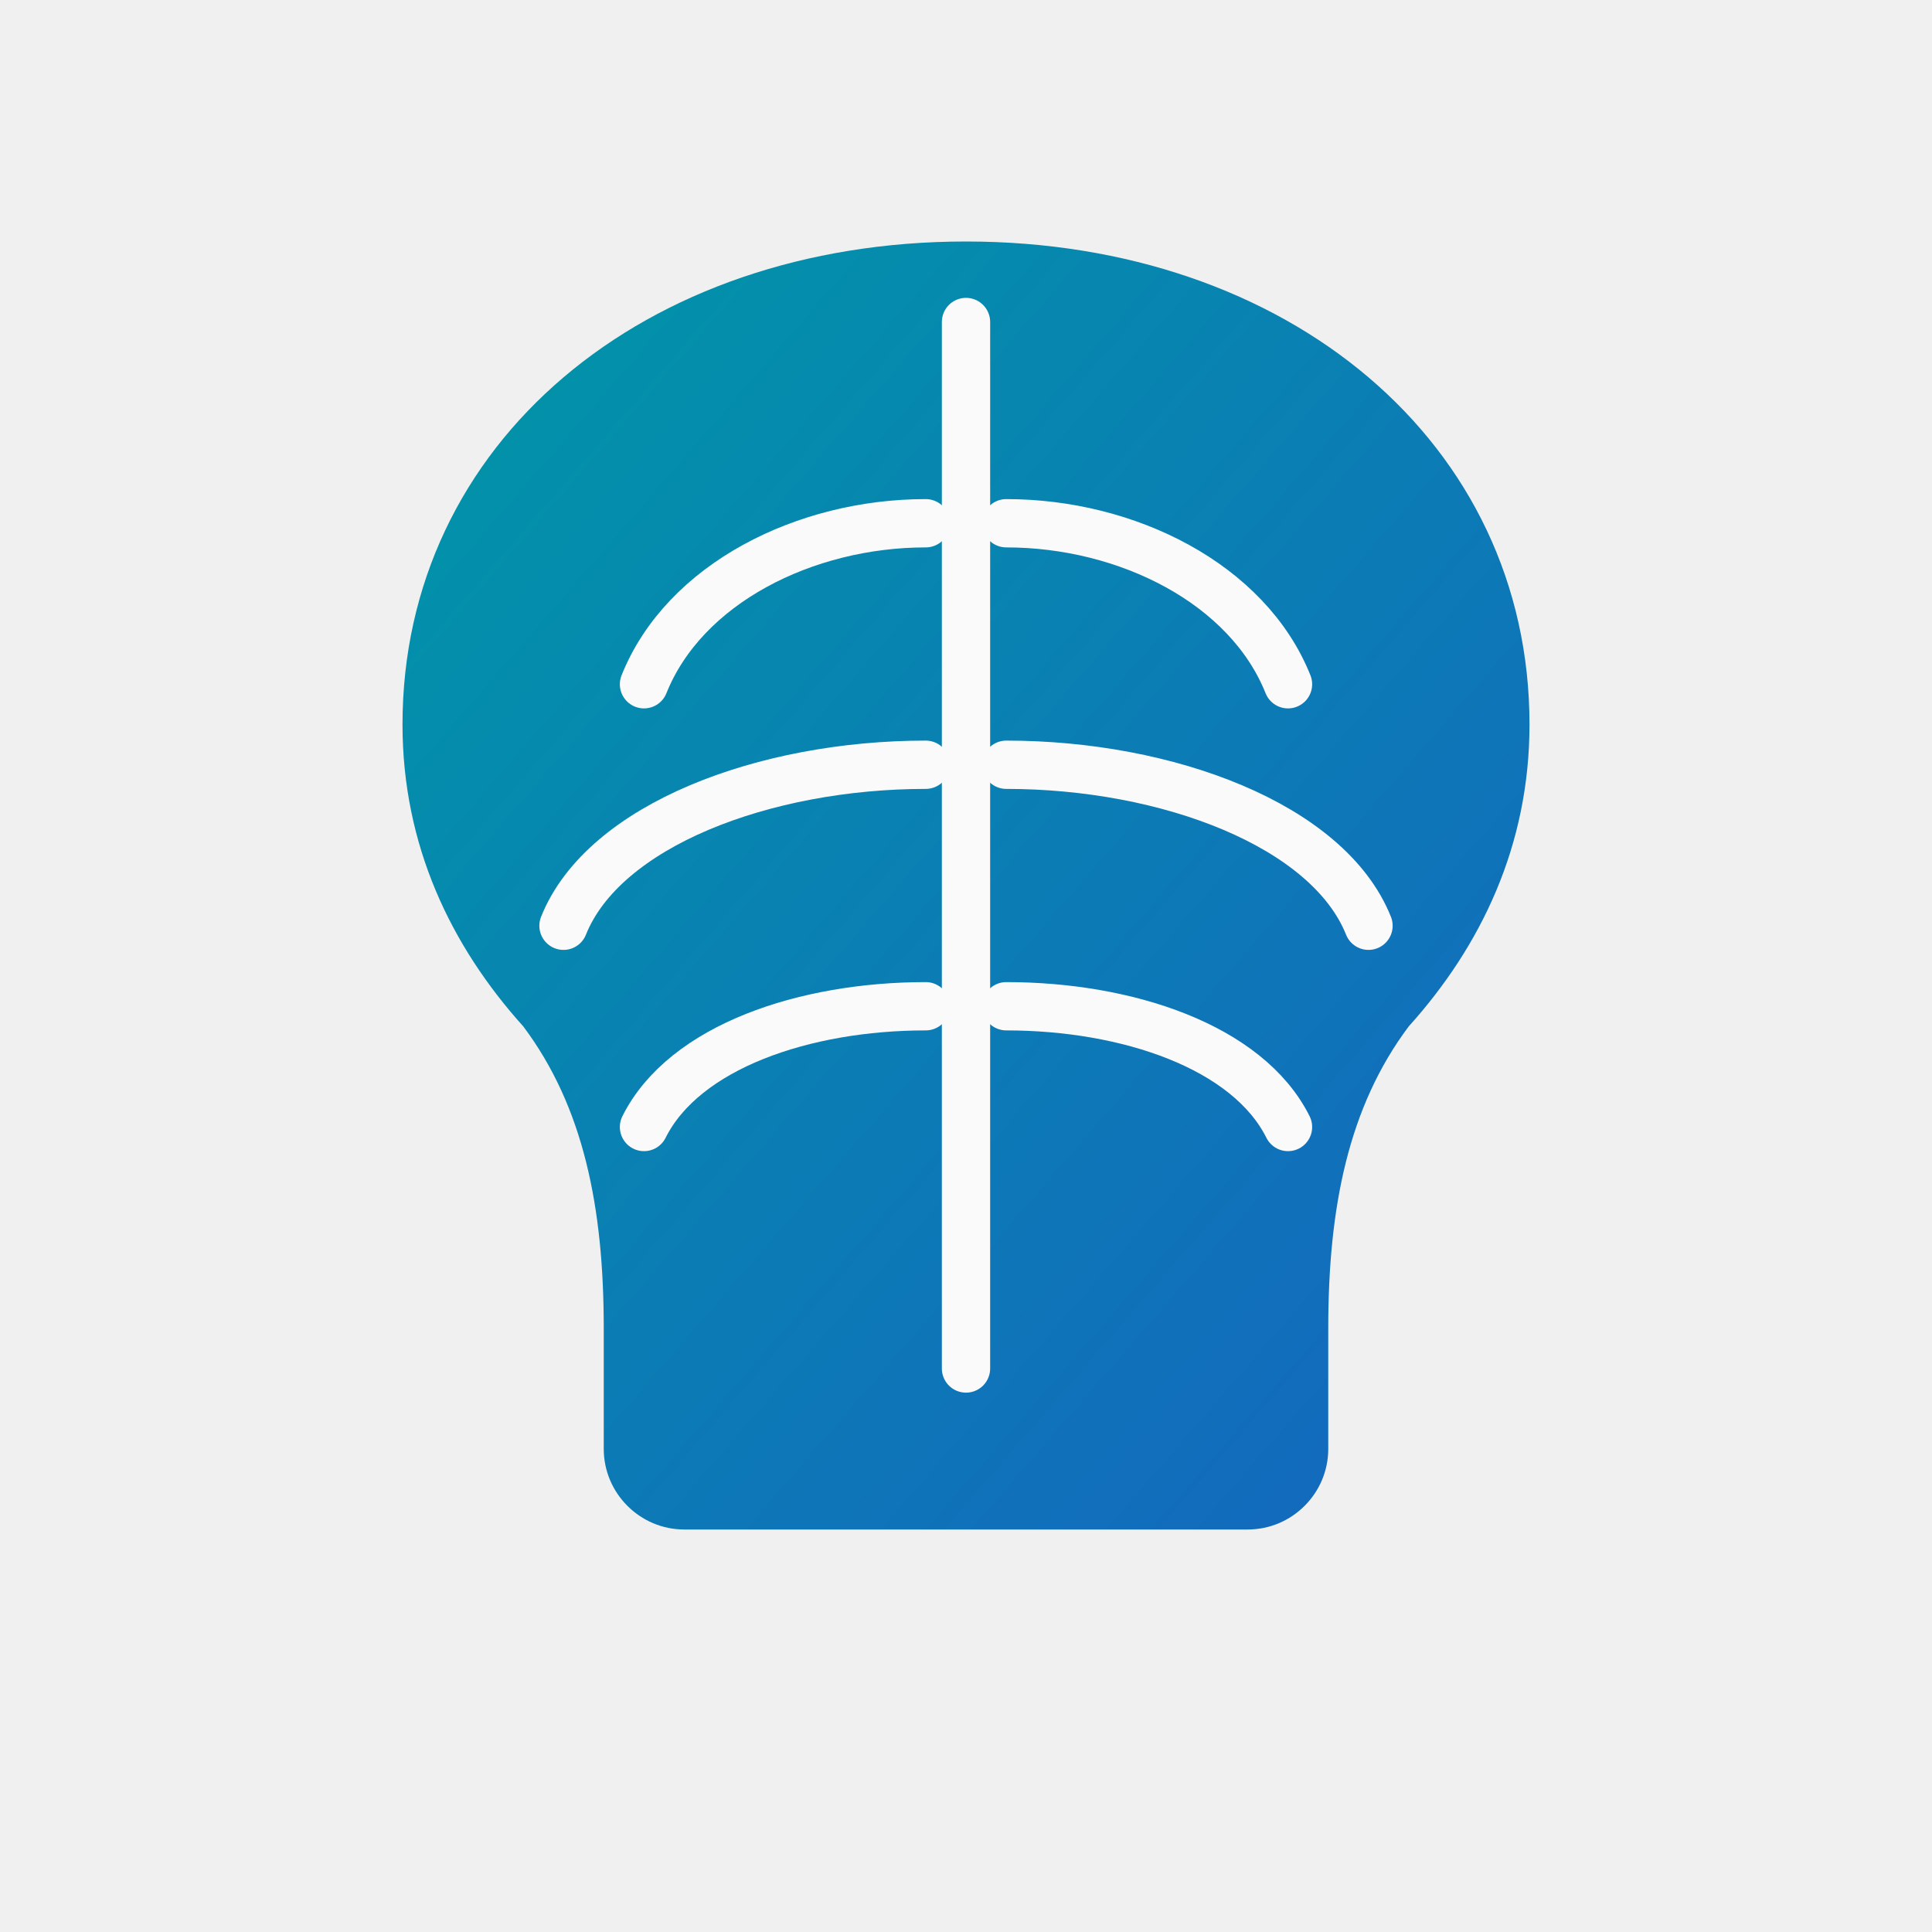
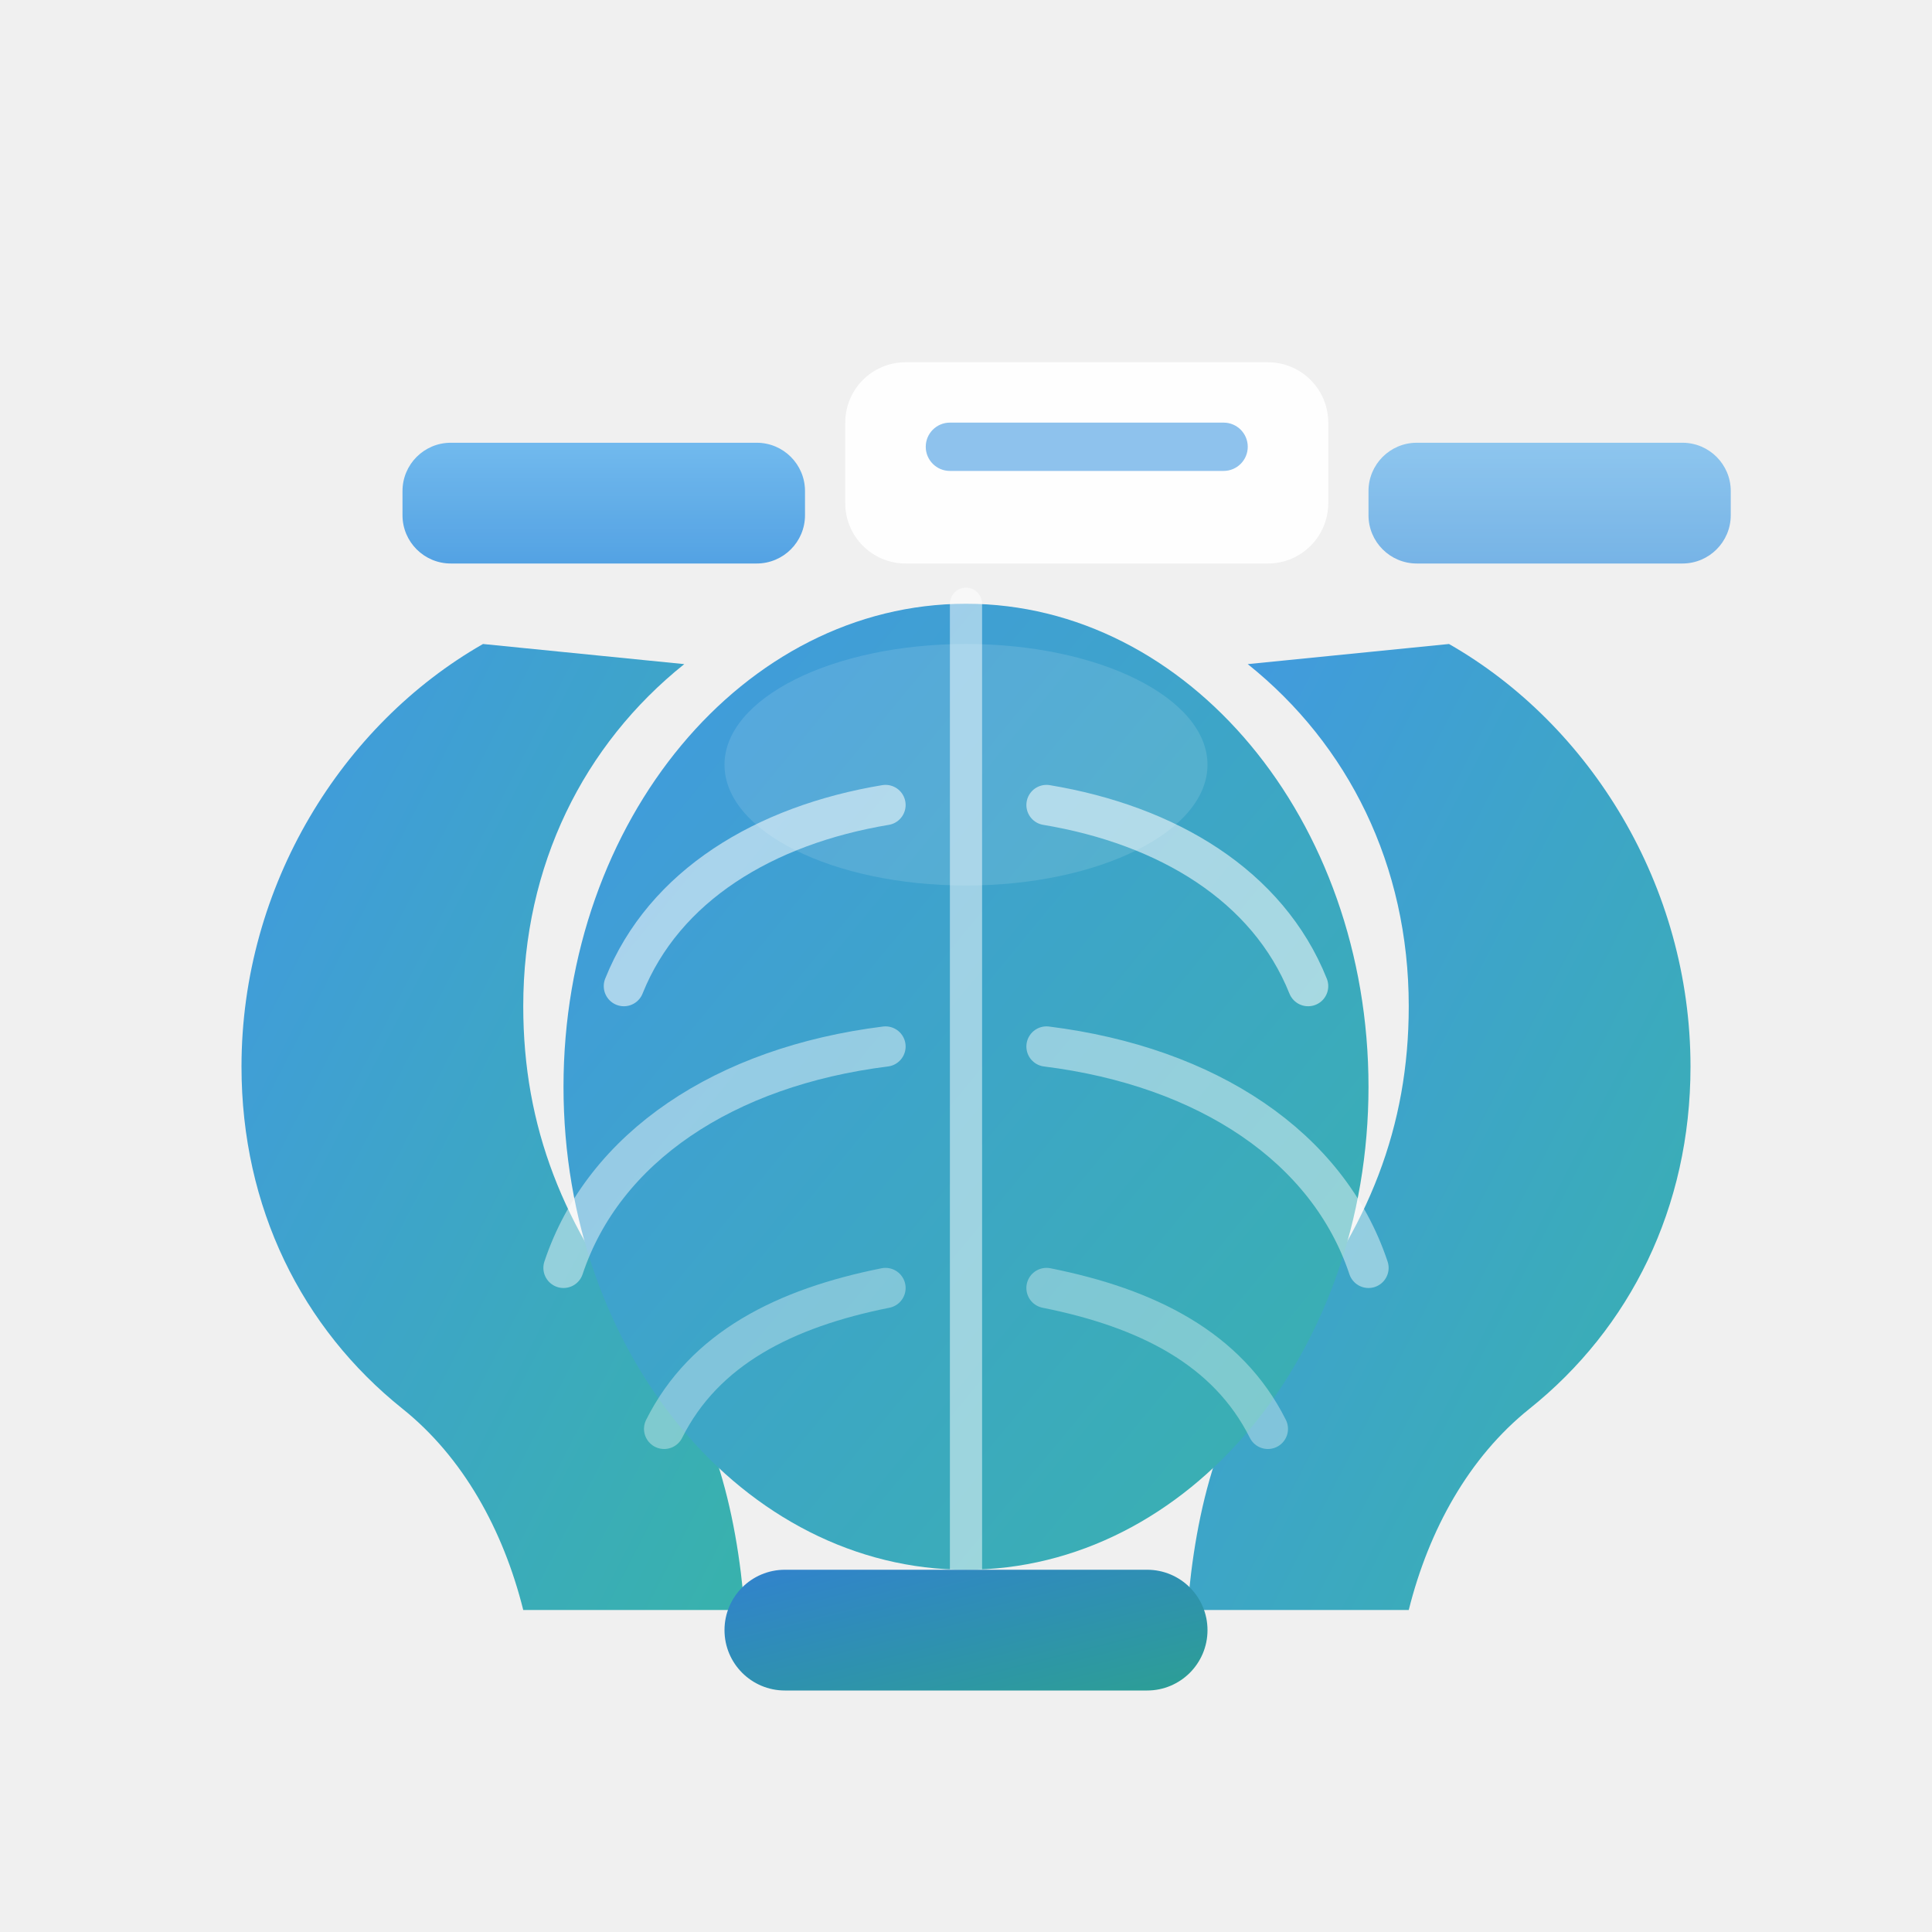
<svg xmlns="http://www.w3.org/2000/svg" viewBox="0 0 48 48" width="48" height="48">
  <defs>
-     <linearGradient id="bg" x1="0%" y1="0%" x2="100%" y2="100%">
-       <stop offset="0%" stop-color="#0097a7" />
-       <stop offset="100%" stop-color="#1565c0" />
+     <linearGradient id="brainGrad" x1="0%" y1="0%" x2="100%" y2="100%">
+       <stop offset="0%" stop-color="#4299e1" />
+       <stop offset="100%" stop-color="#38b2ac" />
+     </linearGradient>
+     <linearGradient id="tabGrad" x1="0%" y1="0%" x2="0%" y2="100%">
+       <stop offset="0%" stop-color="#63b3ed" />
+       <stop offset="100%" stop-color="#4299e1" />
+     </linearGradient>
+     <linearGradient id="brainDark" x1="0%" y1="0%" x2="100%" y2="100%">
+       <stop offset="0%" stop-color="#3182ce" />
+       <stop offset="100%" stop-color="#2c9f94" />
    </linearGradient>
  </defs>
-   <path d="M24 6C16 6 10 11 10 18c0 3 1.2 5.5 3 7.5C14.5 27.5 15 30 15 33v3c0 1.1.9 2 2 2h14c1.1 0 2-.9 2-2v-3c0-3 .5-5.5 2-7.5 1.8-2 3-4.5 3-7.5 0-7-6-12-14-12z" fill="url(#bg)" />
-   <path d="M24 8v26" stroke="#fafafa" stroke-width="1.2" stroke-linecap="round" fill="none" />
-   <path d="M23 13c-3 0-6 1.5-7 4" stroke="#fafafa" stroke-width="1.2" stroke-linecap="round" fill="none" />
-   <path d="M23 19c-4 0-8 1.5-9 4" stroke="#fafafa" stroke-width="1.2" stroke-linecap="round" fill="none" />
-   <path d="M23 25c-3 0-6 1-7 3" stroke="#fafafa" stroke-width="1.2" stroke-linecap="round" fill="none" />
-   <path d="M25 13c3 0 6 1.5 7 4" stroke="#fafafa" stroke-width="1.2" stroke-linecap="round" fill="none" />
-   <path d="M25 19c4 0 8 1.5 9 4" stroke="#fafafa" stroke-width="1.2" stroke-linecap="round" fill="none" />
-   <path d="M25 25c3 0 6 1 7 3" stroke="#fafafa" stroke-width="1.2" stroke-linecap="round" fill="none" />
-   <line x1="18" y1="38" x2="18" y2="42" stroke="url(#bg)" stroke-width="1.5" stroke-linecap="round" />
-   <line x1="24" y1="38" x2="24" y2="42" stroke="url(#bg)" stroke-width="1.5" stroke-linecap="round" />
-   <line x1="30" y1="38" x2="30" y2="42" stroke="url(#bg)" stroke-width="1.5" stroke-linecap="round" />
+   <path d="M10 14h8c1 0 1.5-.5 2-1.5l1-2c.5-1 1-1.5 2-1.5h0c-1 0-1.5.5-2 1.5l-1 2c-.5 1-1 1.5-2 1.5h-8z" fill="url(#tabGrad)" opacity="0.85" />
+   <rect x="10" y="11" width="10" height="3" rx="1.2" fill="url(#tabGrad)" opacity="0.9" />
+   <rect x="21" y="9" width="12" height="5" rx="1.5" fill="#fff" opacity="0.95" />
+   <rect x="23" y="10.5" width="8" height="1.2" rx="0.6" fill="#4299e1" opacity="0.6" />
+   <rect x="34" y="11" width="9" height="3" rx="1.2" fill="url(#tabGrad)" opacity="0.7" />
+   <path d="M12 16c-3.5 2-6 6-6 10.5 0 3.5 1.5 6.5 4 8.5 1.5 1.2 2.5 3 3 5h5.5c-.2-2.5-.8-5-2.5-7C14 30.5 13 28 13 25c0-3.5 1.5-6.5 4-8.5L12 16z" fill="url(#brainGrad)" />
+   <path d="M36 16c3.5 2 6 6 6 10.5 0 3.5-1.5 6.5-4 8.5-1.5 1.2-2.5 3-3 5h-5.5c.2-2.5.8-5 2.5-7C34 30.5 35 28 35 25c0-3.5-1.5-6.5-4-8.5L36 16z" fill="url(#brainGrad)" />
+   <ellipse cx="24" cy="27" rx="10" ry="12" fill="url(#brainGrad)" />
+   <path d="M24 15v26" stroke="#fff" stroke-width="0.8" stroke-linecap="round" fill="none" opacity="0.5" />
+   <path d="M22 20c-3 0.5-5.5 2-6.5 4.5" stroke="#fff" stroke-width="1" stroke-linecap="round" fill="none" opacity="0.55" />
+   <path d="M22 26c-4 0.5-7 2.5-8 5.5" stroke="#fff" stroke-width="1" stroke-linecap="round" fill="none" opacity="0.45" />
+   <path d="M22 32c-2.5 0.5-4.5 1.5-5.5 3.5" stroke="#fff" stroke-width="1" stroke-linecap="round" fill="none" opacity="0.35" />
+   <path d="M26 20c3 0.5 5.5 2 6.5 4.5" stroke="#fff" stroke-width="1" stroke-linecap="round" fill="none" opacity="0.55" />
+   <path d="M26 26c4 0.5 7 2.5 8 5.5" stroke="#fff" stroke-width="1" stroke-linecap="round" fill="none" opacity="0.45" />
+   <path d="M26 32c2.5 0.5 4.5 1.5 5.5 3.5" stroke="#fff" stroke-width="1" stroke-linecap="round" fill="none" opacity="0.35" />
+   <rect x="18" y="39" width="12" height="3" rx="1.5" fill="url(#brainDark)" />
+   <ellipse cx="24" cy="19" rx="6" ry="3" fill="#fff" opacity="0.12" />
</svg>
